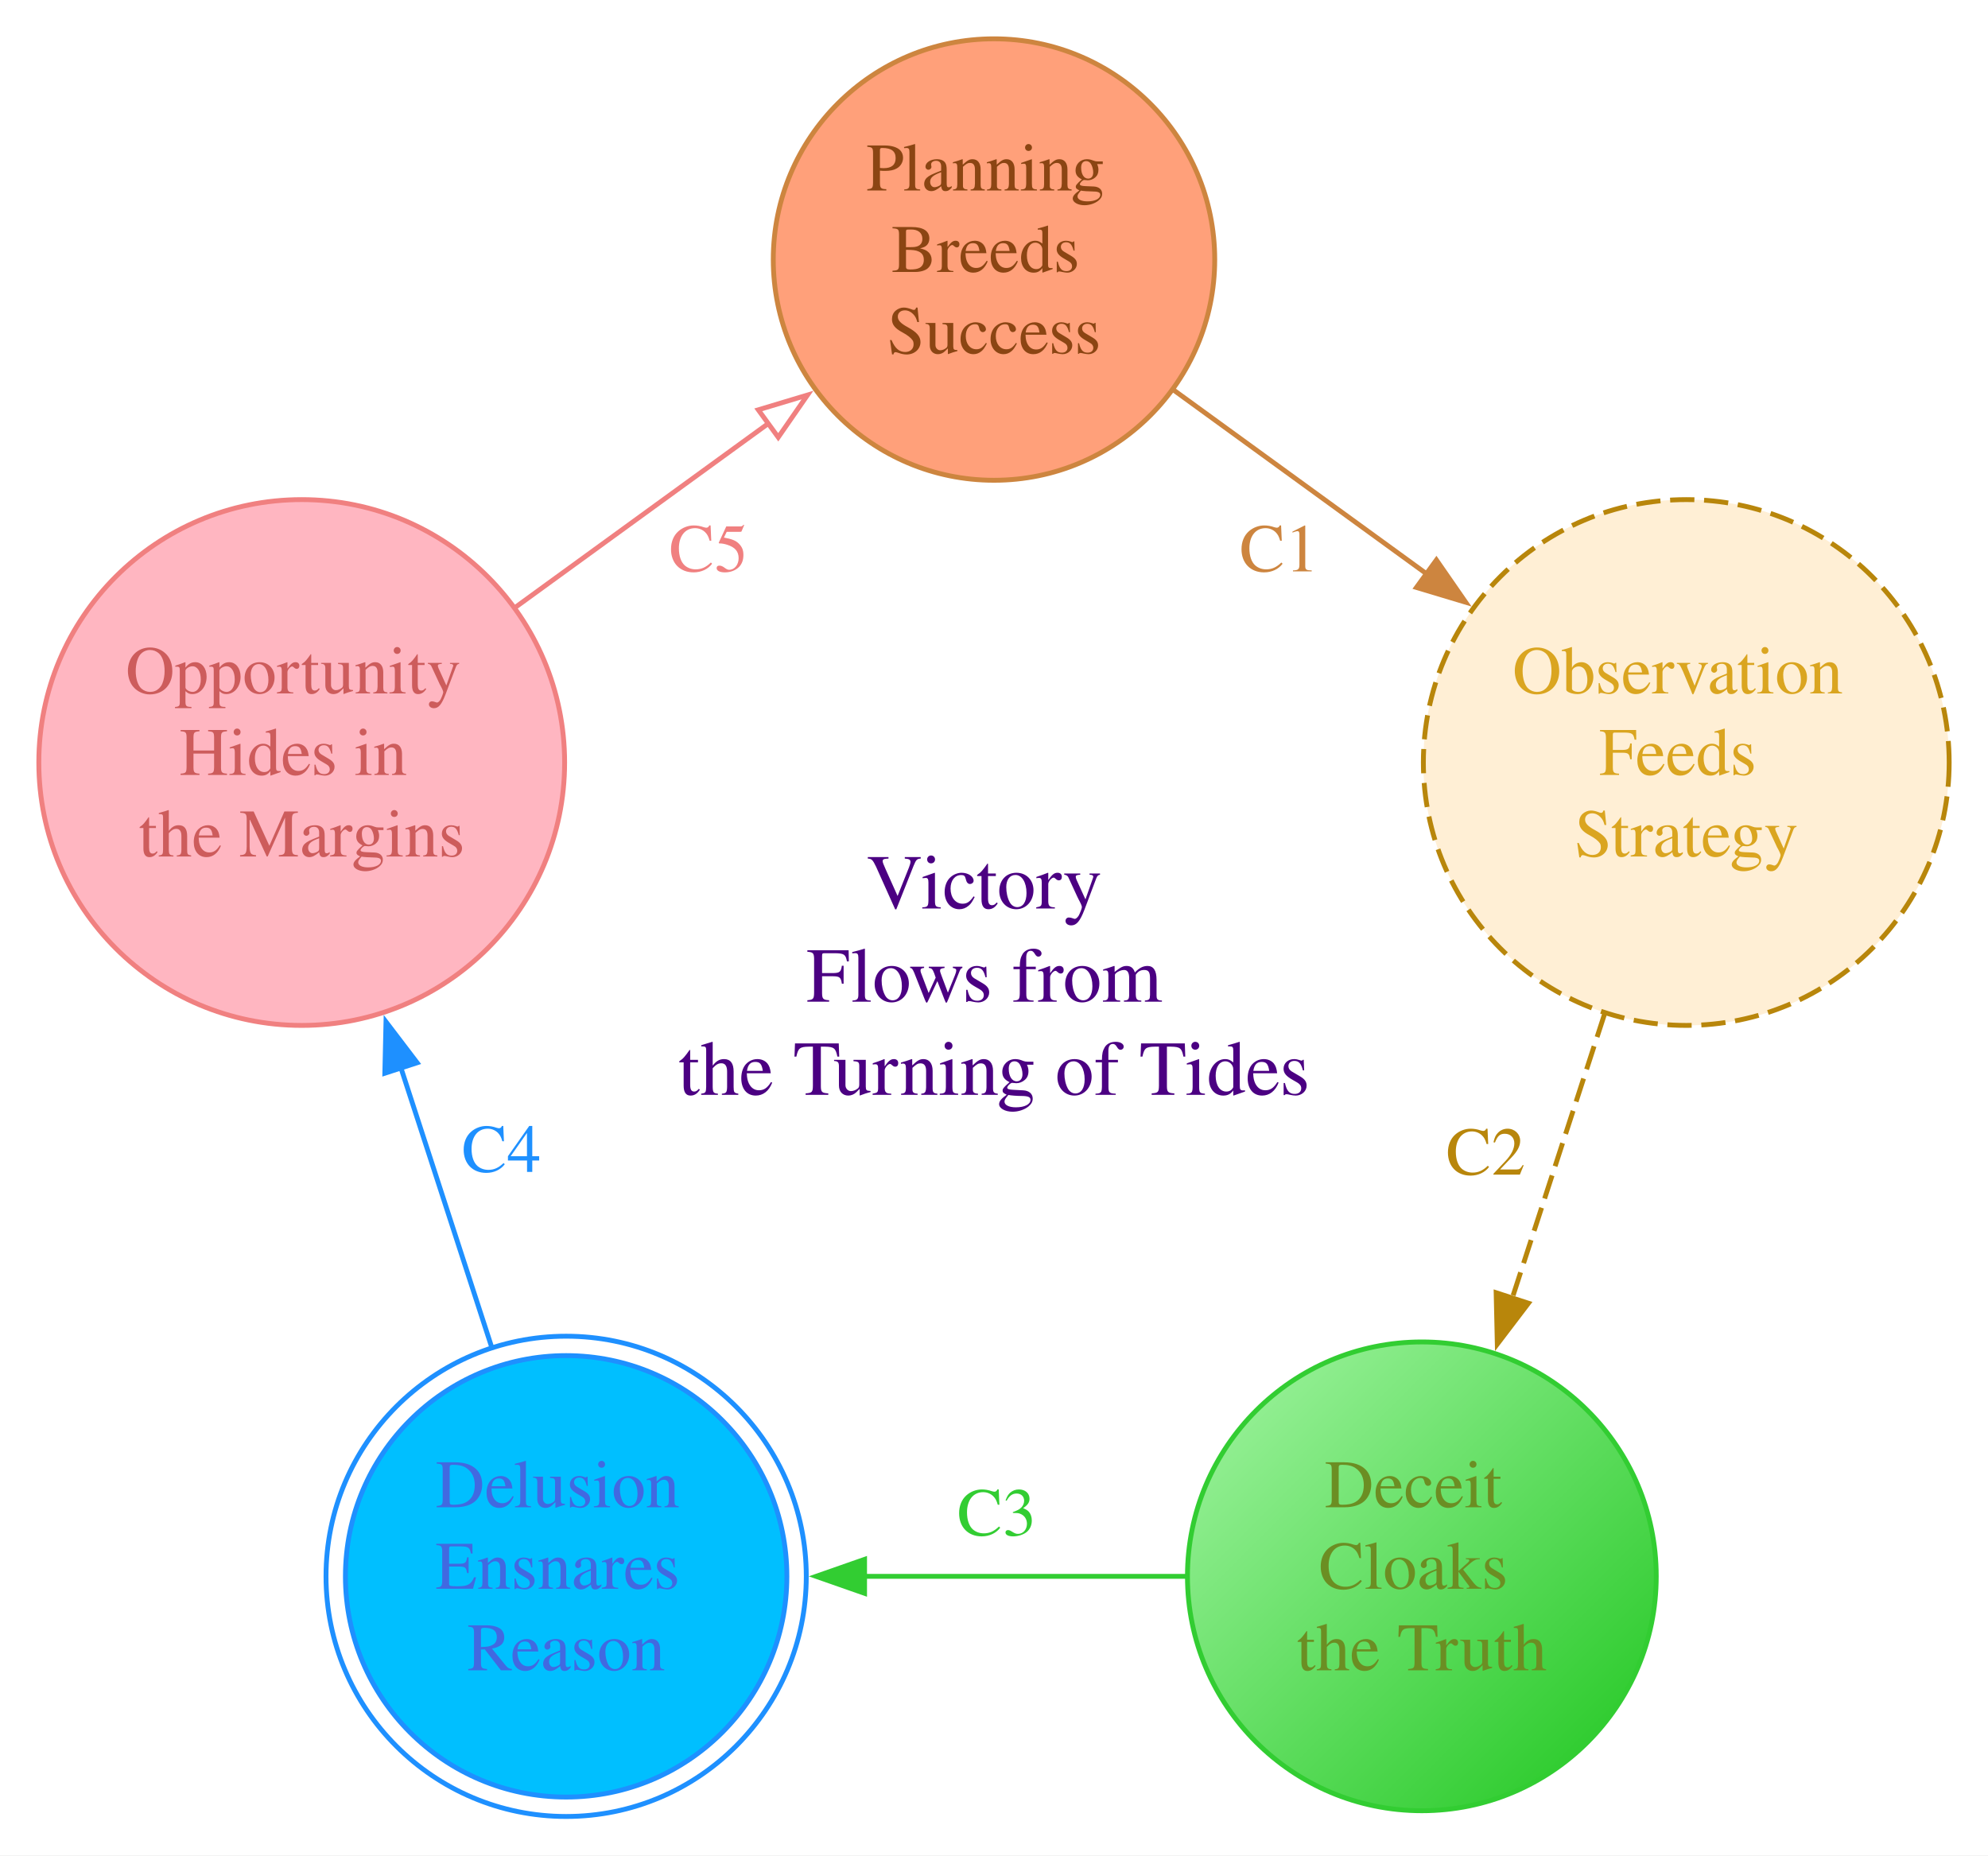
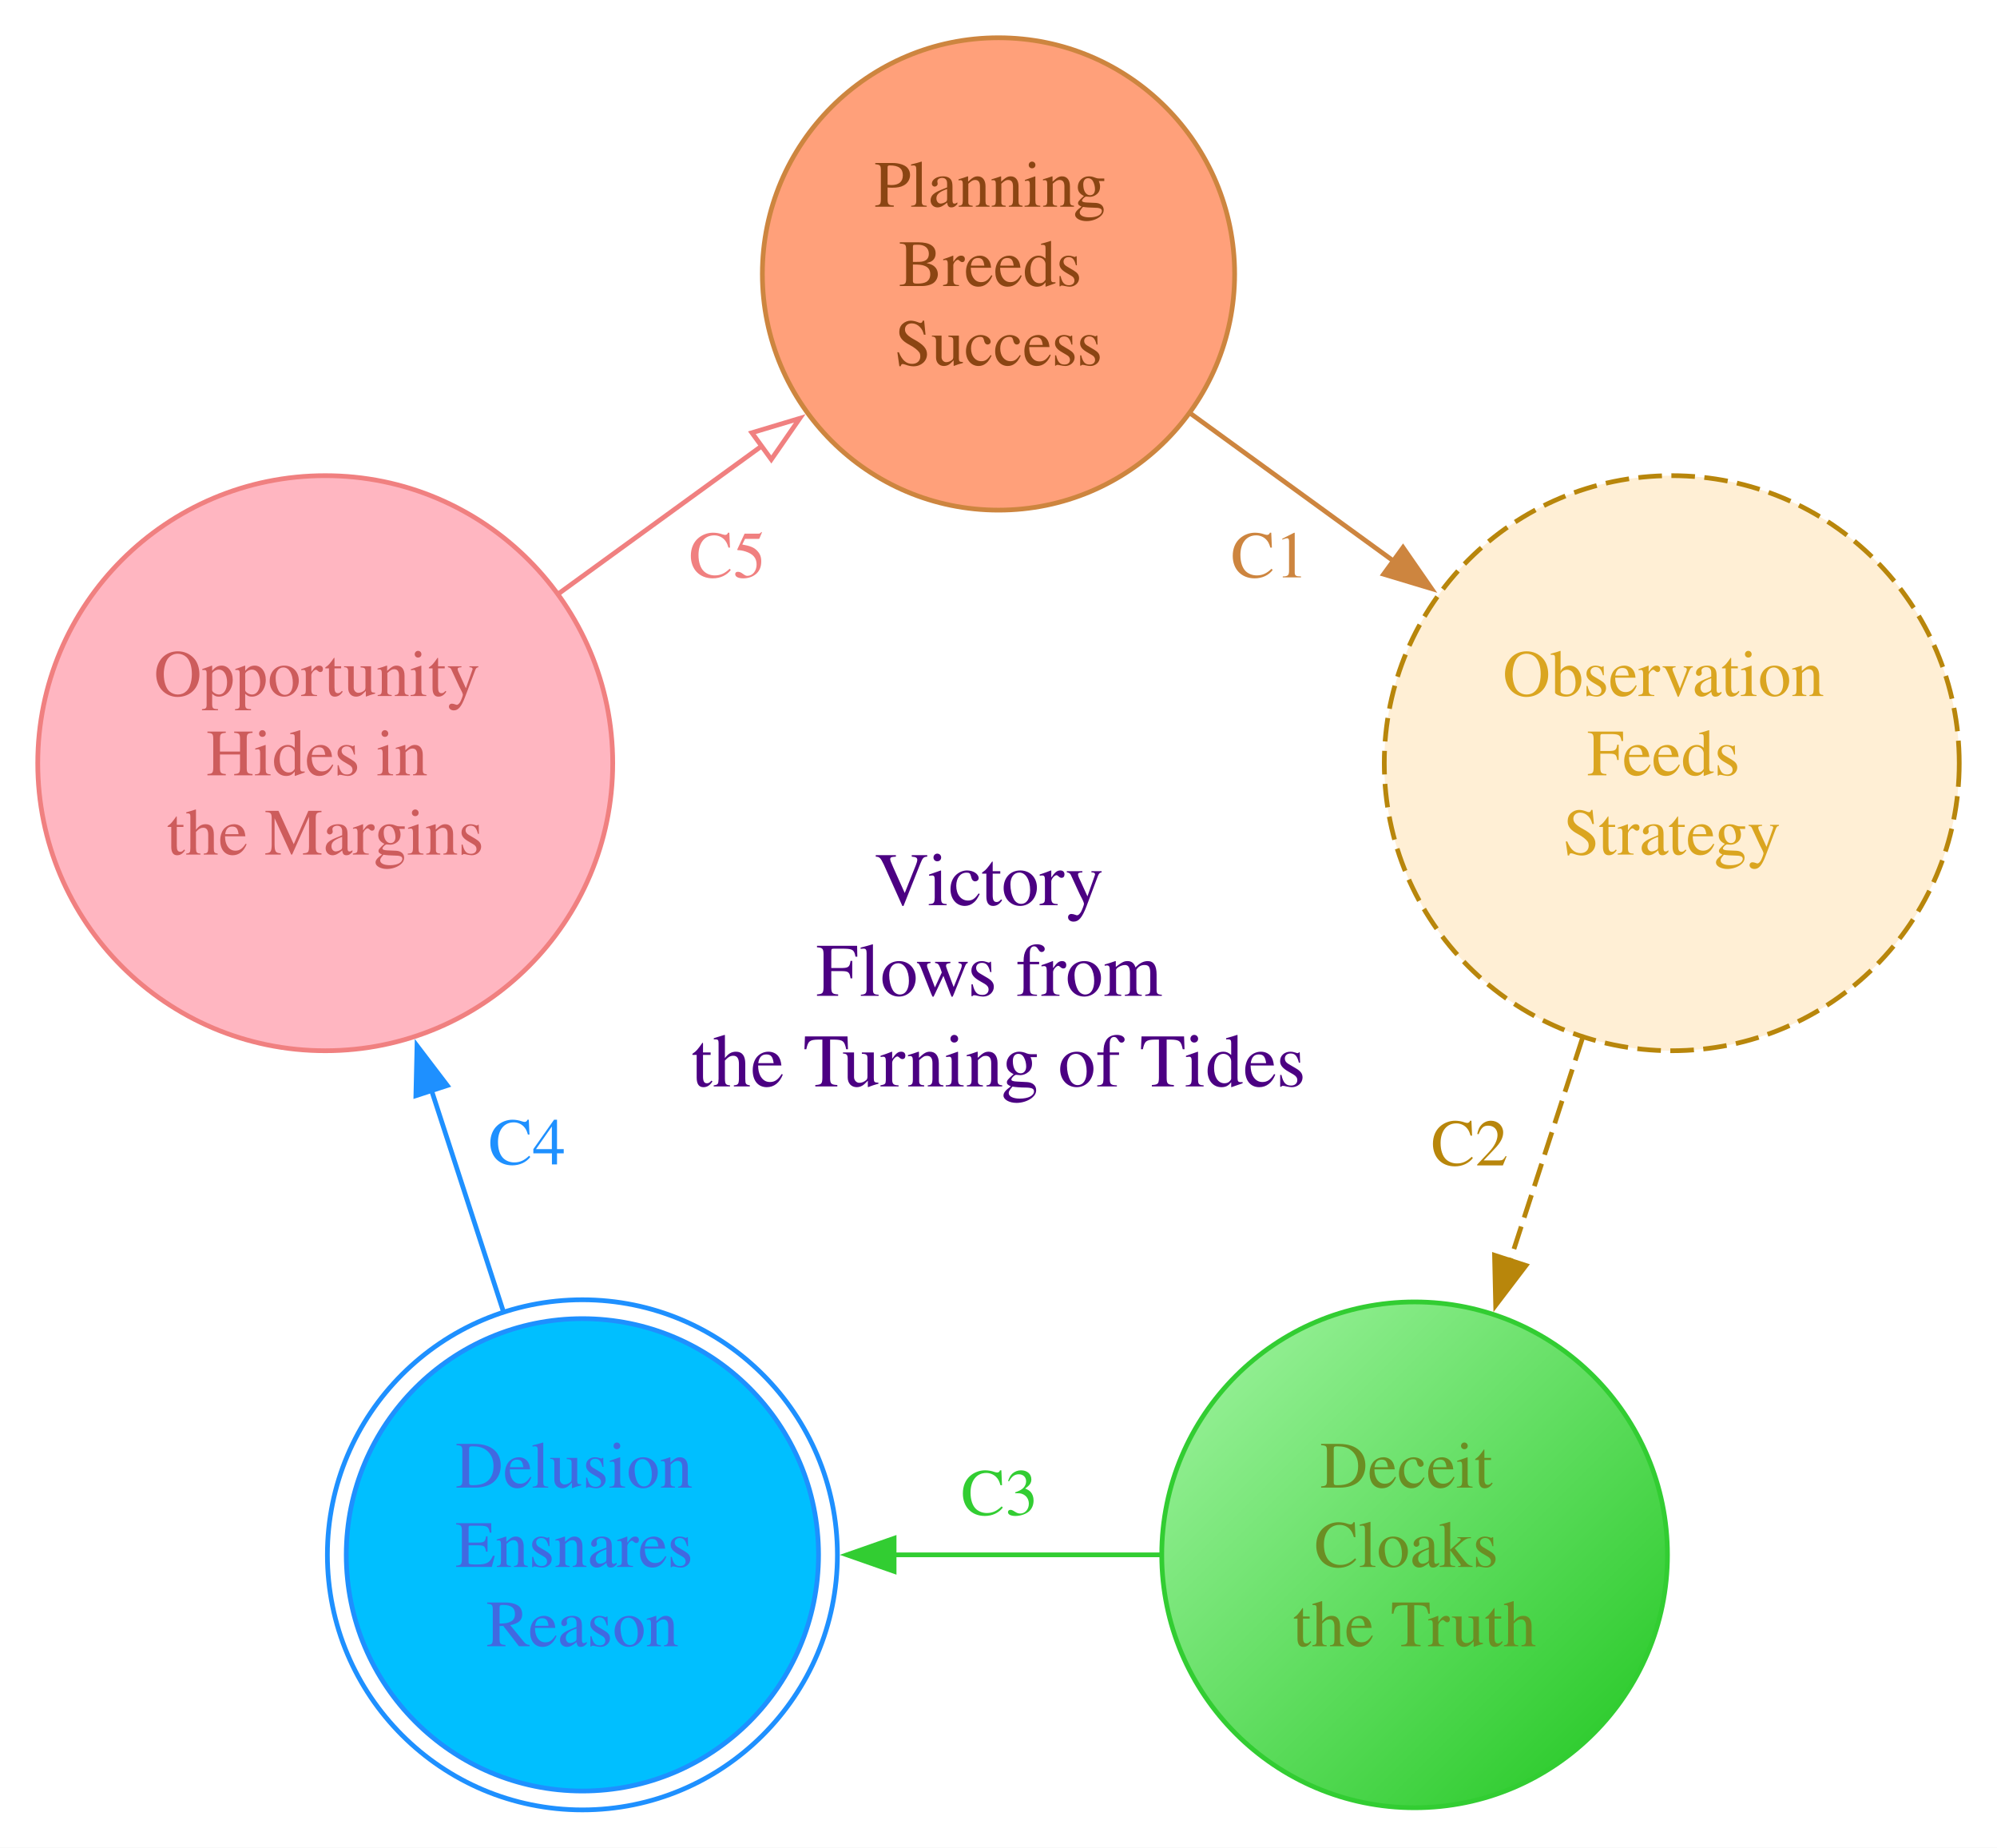
- <svg xmlns="http://www.w3.org/2000/svg" width="409.67" height="382.322" viewBox="0 0 409.67 382.322">
-   <g id="graph0" class="graph" transform="translate(204.8349,203.4845) scale(1.0)">
-     <rect x="-204.835" y="-203.485" width="409.67" height="382.322" fill="white" />
+ <svg xmlns="http://www.w3.org/2000/svg" width="423.144" height="391.421" viewBox="0 0 423.144 391.421">
+   <g id="graph0" class="graph" transform="translate(211.5722,208.034) scale(1.0)">
+     <rect x="-211.572" y="-208.034" width="423.144" height="391.421" fill="white" />
    <g class="node" id="node_0">
-       <circle cx="9.184850993605149e-15" cy="-150" r="45.485" fill="lightsalmon" stroke="peru" />
+       <circle cx="9.184850993605149e-15" cy="-150" r="50.034" fill="lightsalmon" stroke="peru" />
      <text x="9.184850993605149e-15" y="-150" text-anchor="middle" dominant-baseline="central" fill="saddlebrown" font-family="Times,serif" font-size="14">
        <tspan x="9.184850993605149e-15" dy="-1.2em">Planning</tspan>
        <tspan x="9.184850993605149e-15" dy="1.2em">Breeds</tspan>
        <tspan x="9.184850993605149e-15" dy="1.2em">Success</tspan>
      </text>
    </g>
    <g class="node" id="node_1">
-       <circle cx="142.658" cy="-46.353" r="54.176" fill="papayawhip" stroke="darkgoldenrod" stroke-dasharray="5,2" />
+       <circle cx="142.658" cy="-46.353" r="60.914" fill="papayawhip" stroke="darkgoldenrod" stroke-dasharray="5,2" />
      <text x="142.658" y="-46.353" text-anchor="middle" dominant-baseline="central" fill="goldenrod" font-family="Times,serif" font-size="14">
        <tspan x="142.658" dy="-1.2em">Observation</tspan>
        <tspan x="142.658" dy="1.2em">Feeds</tspan>
        <tspan x="142.658" dy="1.2em">Strategy</tspan>
      </text>
    </g>
    <g class="node" id="node_2">
      <defs>
        <linearGradient gradientTransform="rotate(45,0.5,0.5)" id="node_2__fill_color">
          <stop offset="0%" stop-color="lightgreen" />
          <stop offset="100%" stop-color="limegreen" />
        </linearGradient>
      </defs>
-       <circle cx="88.168" cy="121.353" r="48.302" fill="url('#node_2__fill_color')" stroke="limegreen" />
+       <circle cx="88.168" cy="121.353" r="53.577" fill="url('#node_2__fill_color')" stroke="limegreen" />
      <text x="88.168" y="121.353" text-anchor="middle" dominant-baseline="central" fill="olivedrab" font-family="Times,serif" font-size="14">
        <tspan x="88.168" dy="-1.2em">Deceit</tspan>
        <tspan x="88.168" dy="1.2em">Cloaks</tspan>
-         <tspan x="88.168" dy="1.2em">the Truth</tspan>
+         <tspan x="88.168" dy="1.2em">the Truth</tspan>
      </text>
    </g>
    <g class="node" id="node_3">
-       <circle cx="-88.168" cy="121.353" r="45.485" fill="deepskyblue" stroke="dodgerblue" />
-       <circle cx="-88.168" cy="121.353" r="49.485" fill="none" stroke="dodgerblue" />
+       <circle cx="-88.168" cy="121.353" r="50.034" fill="deepskyblue" stroke="dodgerblue" />
+       <circle cx="-88.168" cy="121.353" r="54.034" fill="none" stroke="dodgerblue" />
      <text x="-88.168" y="121.353" text-anchor="middle" dominant-baseline="central" fill="royalblue" font-family="Times,serif" font-size="14">
        <tspan x="-88.168" dy="-1.2em">Delusion</tspan>
        <tspan x="-88.168" dy="1.2em">Ensnares</tspan>
        <tspan x="-88.168" dy="1.2em">Reason</tspan>
      </text>
    </g>
    <g class="node" id="node_4">
-       <circle cx="-142.658" cy="-46.353" r="54.176" fill="lightpink" stroke="lightcoral" />
+       <circle cx="-142.658" cy="-46.353" r="60.914" fill="lightpink" stroke="lightcoral" />
      <text x="-142.658" y="-46.353" text-anchor="middle" dominant-baseline="central" fill="indianred" font-family="Times,serif" font-size="14">
        <tspan x="-142.658" dy="-1.2em">Opportunity</tspan>
-         <tspan x="-142.658" dy="1.2em">Hides in</tspan>
-         <tspan x="-142.658" dy="1.2em">the Margins</tspan>
+         <tspan x="-142.658" dy="1.2em">Hides in</tspan>
+         <tspan x="-142.658" dy="1.2em">the Margins</tspan>
      </text>
    </g>
    <g class="node" id="node_c">
      <text x="0" y="0" text-anchor="middle" dominant-baseline="central" fill="indigo" font-family="Times,serif" font-size="16">
        <tspan x="0" dy="-1.2em">Victory</tspan>
-         <tspan x="0" dy="1.2em">Flows from</tspan>
-         <tspan x="0" dy="1.2em">the Turning of Tides</tspan>
+         <tspan x="0" dy="1.2em">Flows from</tspan>
+         <tspan x="0" dy="1.2em">the Turning of Tides</tspan>
      </text>
    </g>
    <g class="edge" id="edge1">
-       <line x1="37.04" y1="-123.089" x2="89.11" y2="-85.258" stroke="peru" />
-       <polygon points="97.2,-79.38 87.052,-82.427 91.167,-88.09 97.2,-79.38" fill="peru" stroke="peru" />
-       <text x="58.782" y="-88.3" text-anchor="middle" dominant-baseline="central" fill="peru" font-family="Times,serif" font-size="14">C1</text>
+       <line x1="40.721" y1="-120.414" x2="83.659" y2="-89.218" stroke="peru" />
+       <polygon points="91.749,-83.34 81.602,-86.387 85.716,-92.05 91.749,-83.34" fill="peru" stroke="peru" />
+       <text x="57.413" y="-88.278" text-anchor="middle" dominant-baseline="central" fill="peru" font-family="Times,serif" font-size="14">C1</text>
    </g>
    <g class="edge" id="edge2">
-       <line x1="125.824" y1="5.458" x2="106.806" y2="63.989" stroke="darkgoldenrod" stroke-dasharray="5,2" />
-       <polygon points="103.716,73.5 103.478,62.907 110.135,65.071 103.716,73.5" fill="darkgoldenrod" stroke="darkgoldenrod" />
-       <text x="101.323" y="36.01" text-anchor="middle" dominant-baseline="central" fill="darkgoldenrod" font-family="Times,serif" font-size="14">C2</text>
+       <line x1="123.742" y1="11.865" x2="108.436" y2="58.972" stroke="darkgoldenrod" stroke-dasharray="5,2" />
+       <polygon points="105.346,68.483 105.108,57.891 111.765,60.054 105.346,68.483" fill="darkgoldenrod" stroke="darkgoldenrod" />
+       <text x="99.831" y="36.294" text-anchor="middle" dominant-baseline="central" fill="darkgoldenrod" font-family="Times,serif" font-size="14">C2</text>
    </g>
    <g class="edge" id="edge3">
-       <line x1="39.566" y1="121.353" x2="-26.67" y2="121.353" stroke="limegreen" />
-       <polygon points="-36.67,121.353 -26.67,117.853 -26.67,124.853 -36.67,121.353" fill="limegreen" stroke="limegreen" />
-       <text x="0.591" y="110.353" text-anchor="middle" dominant-baseline="central" fill="limegreen" font-family="Times,serif" font-size="14">C3</text>
+       <line x1="34.291" y1="121.353" x2="-22.12" y2="121.353" stroke="limegreen" />
+       <polygon points="-32.12,121.353 -22.12,117.853 -22.12,124.853 -32.12,121.353" fill="limegreen" stroke="limegreen" />
+       <text x="0.229" y="110.353" text-anchor="middle" dominant-baseline="central" fill="limegreen" font-family="Times,serif" font-size="14">C3</text>
    </g>
    <g class="edge" id="edge4">
-       <line x1="-103.552" y1="74.005" x2="-122.205" y2="16.598" stroke="dodgerblue" />
-       <polygon points="-125.295,7.087 -118.876,15.516 -125.533,17.679 -125.295,7.087" fill="dodgerblue" stroke="dodgerblue" />
-       <text x="-101.506" y="35.448" text-anchor="middle" dominant-baseline="central" fill="dodgerblue" font-family="Times,serif" font-size="14">C4</text>
+       <line x1="-104.958" y1="69.678" x2="-120.123" y2="23.005" stroke="dodgerblue" />
+       <polygon points="-123.213,13.495 -116.794,21.924 -123.451,24.087 -123.213,13.495" fill="dodgerblue" stroke="dodgerblue" />
+       <text x="-99.901" y="36.077" text-anchor="middle" dominant-baseline="central" fill="dodgerblue" font-family="Times,serif" font-size="14">C4</text>
    </g>
    <g class="edge" id="edge5">
-       <line x1="-98.586" y1="-78.373" x2="-46.517" y2="-116.203" stroke="lightcoral" />
-       <polygon points="-38.427,-122.081 -44.46,-113.372 -48.574,-119.035 -38.427,-122.081" fill="none" stroke="lightcoral" />
-       <text x="-58.782" y="-88.3" text-anchor="middle" dominant-baseline="central" fill="lightcoral" font-family="Times,serif" font-size="14">C5</text>
+       <line x1="-93.136" y1="-82.333" x2="-50.198" y2="-113.529" stroke="lightcoral" />
+       <polygon points="-42.107,-119.407 -48.14,-110.698 -52.255,-116.361 -42.107,-119.407" fill="none" stroke="lightcoral" />
+       <text x="-57.413" y="-88.278" text-anchor="middle" dominant-baseline="central" fill="lightcoral" font-family="Times,serif" font-size="14">C5</text>
    </g>
  </g>
</svg>
